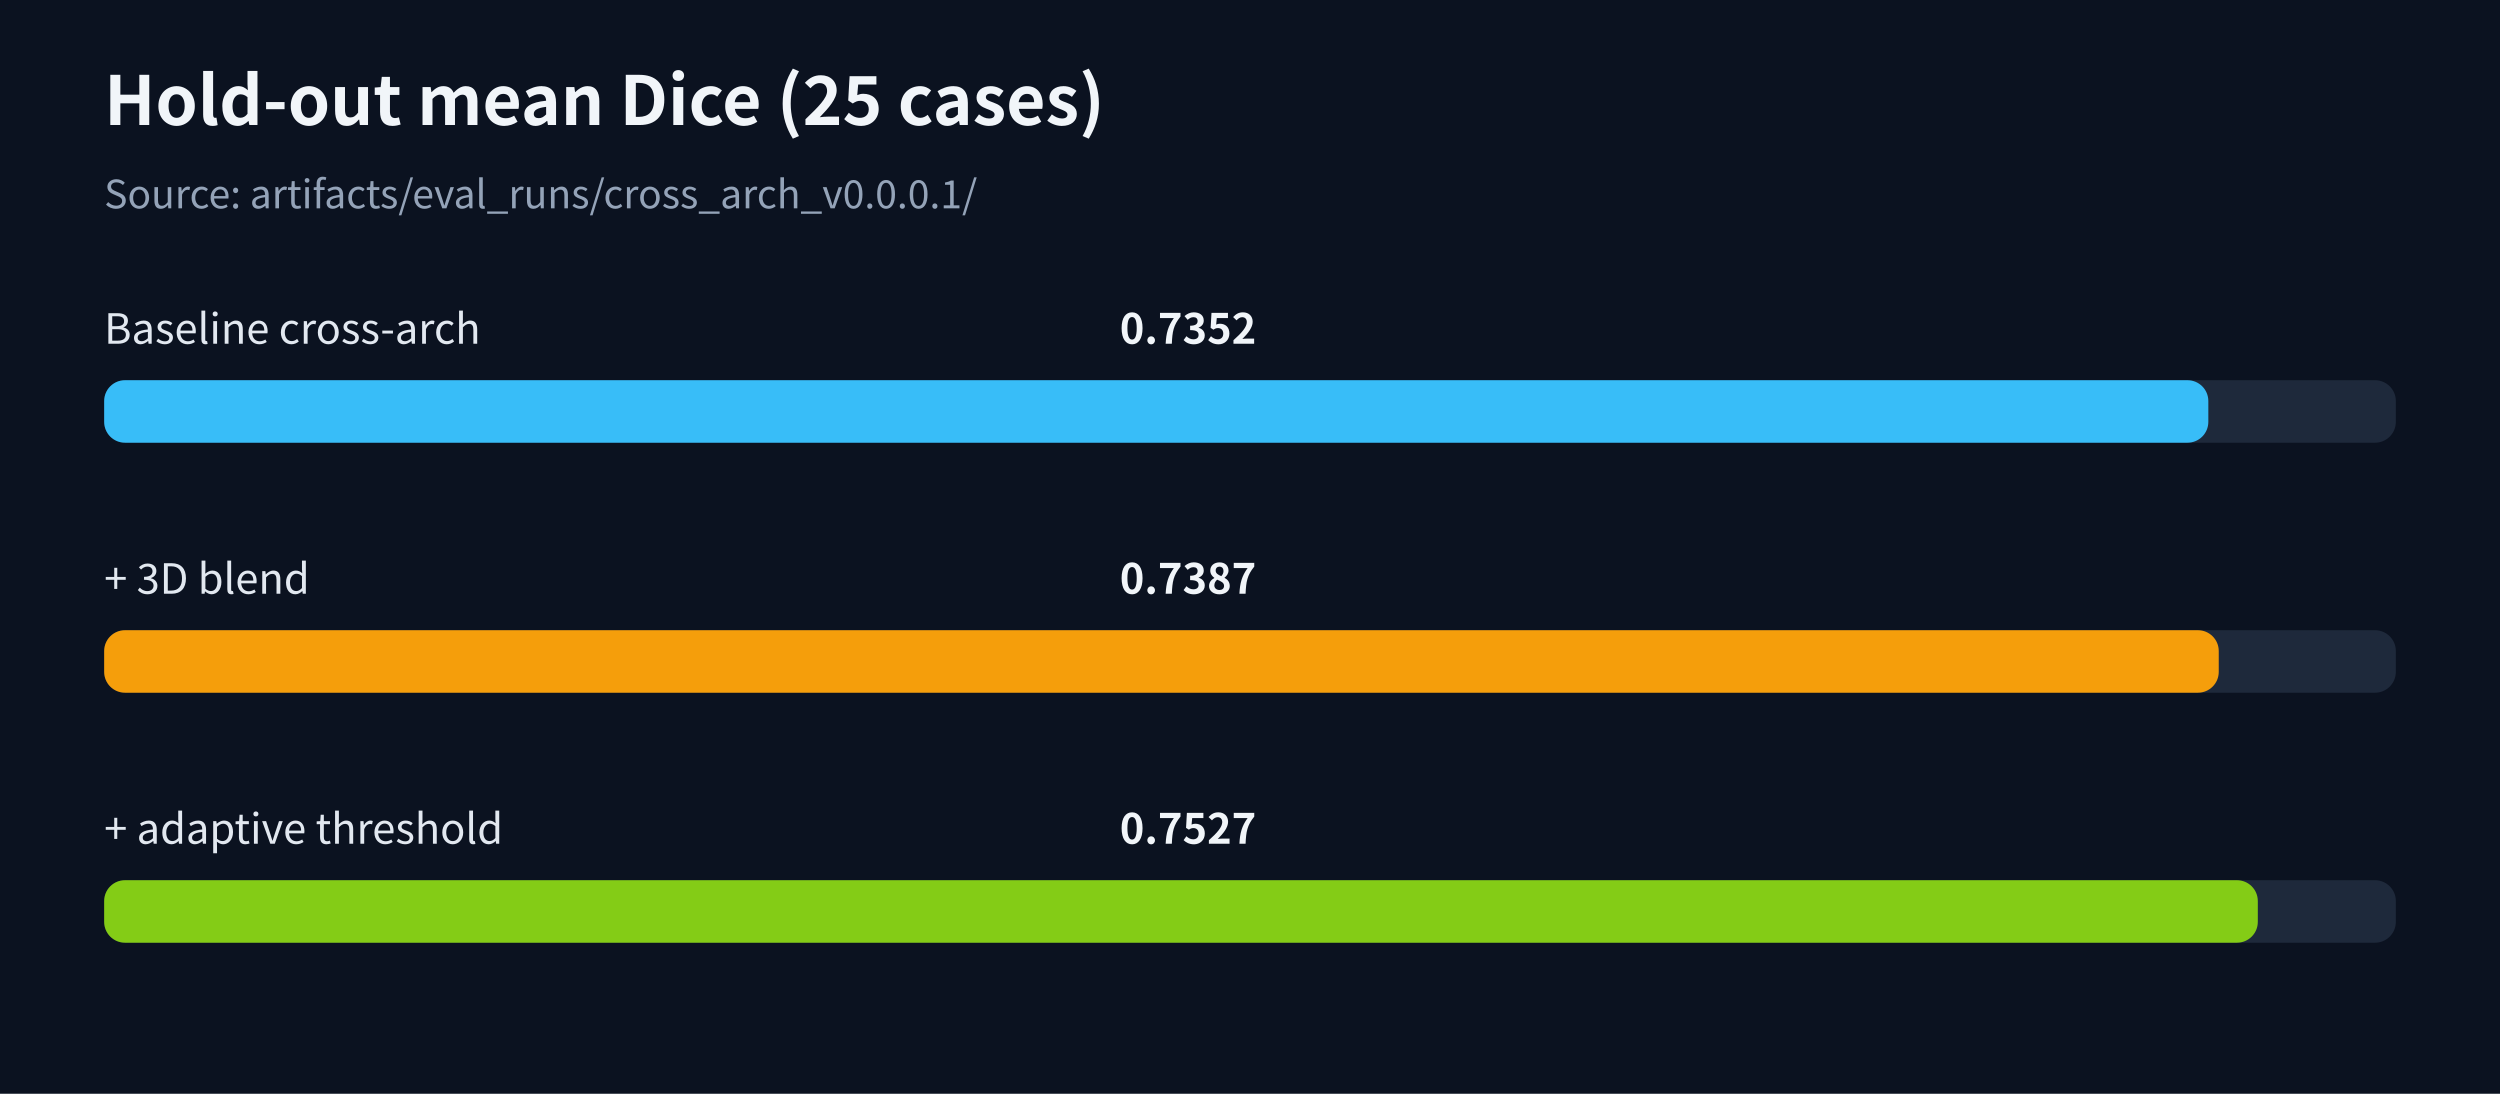
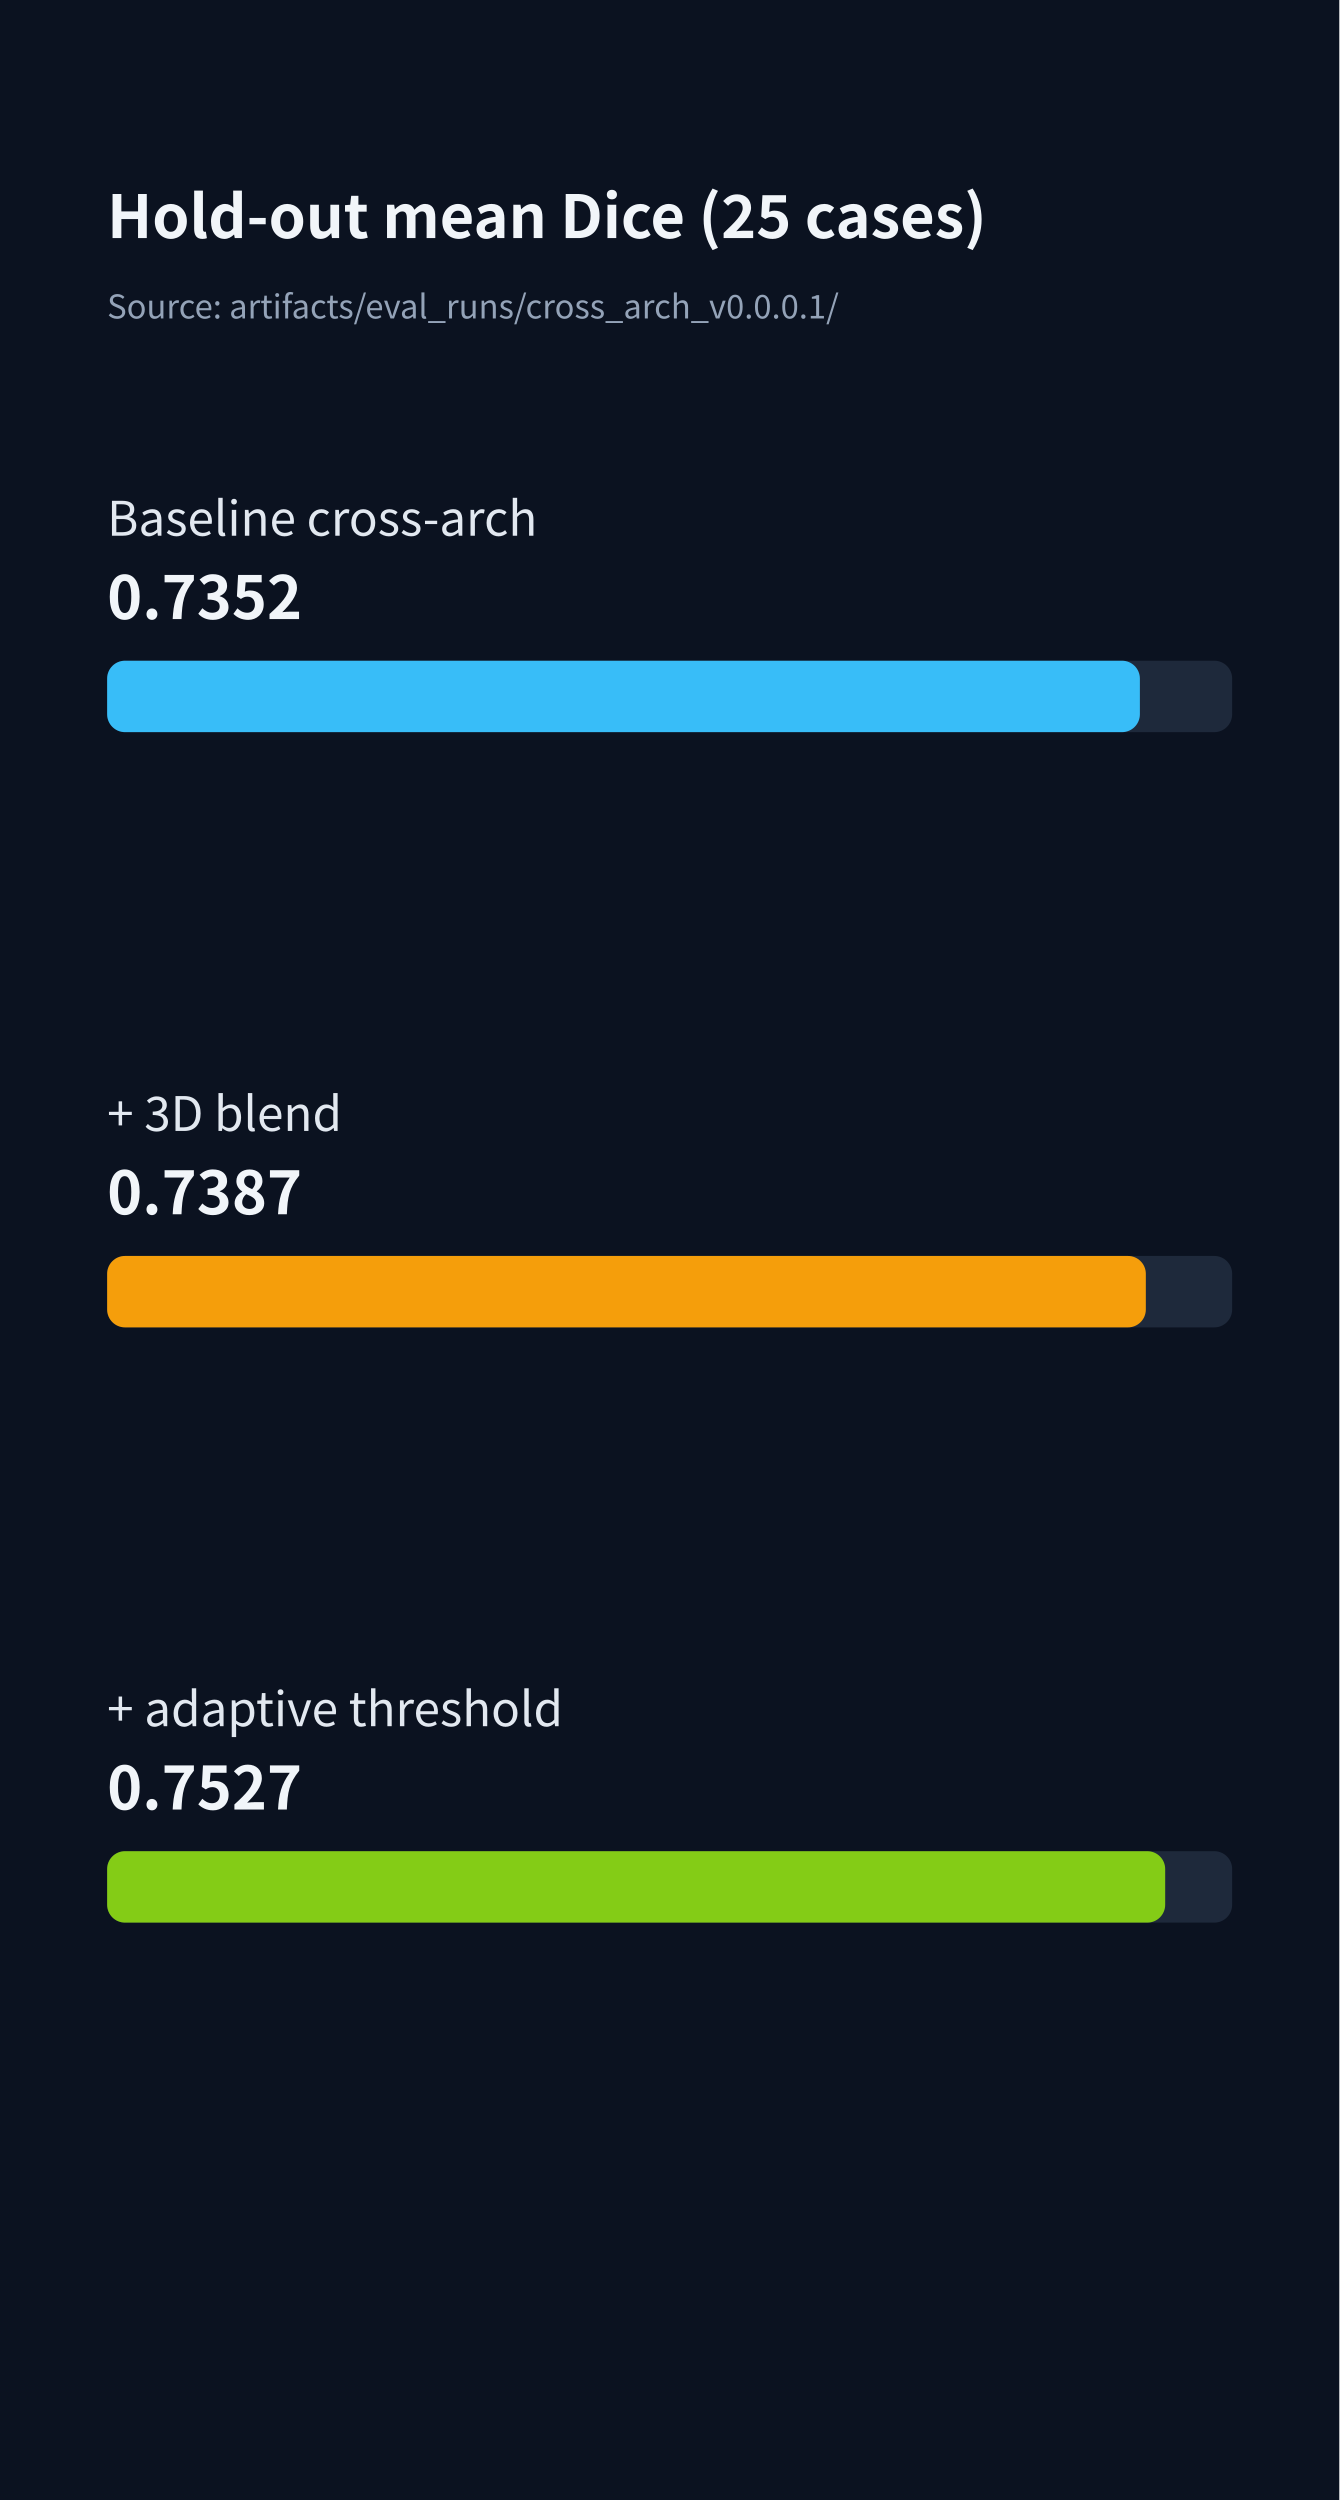
- <svg xmlns="http://www.w3.org/2000/svg" viewBox="0 0 960 420" width="960" height="420" role="img" aria-labelledby="title desc">
-   <rect width="960" height="420" fill="#0B1220" />
+ <svg xmlns="http://www.w3.org/2000/svg" viewBox="0 0 900 1680" width="900" height="1680" role="img" aria-labelledby="title desc">
+   <rect width="900" height="1680" fill="#0B1220" />
  <g font-family="'Hiragino Sans', 'Noto Sans CJK JP', Arial, Helvetica, sans-serif">
-     <text x="40" y="48" fill="#F1F5F9" font-size="26" font-weight="700">Hold-out mean Dice (25 cases)</text>
-     <text x="40" y="80" fill="#94A3B8" font-size="15">Source: artifacts/eval_runs/cross_arch_v0.0.0.1/</text>
-     <text x="40" y="132" fill="#E2E8F0" font-size="16">Baseline cross-arch</text>
-     <text x="430" y="132" fill="#F1F5F9" font-size="16" font-weight="700">0.7352</text>
-     <rect x="40" y="146" width="880" height="24" rx="8" fill="#1E293B" />
-     <rect x="40" y="146" width="808" height="24" rx="8" fill="#38BDF8" />
-     <text x="40" y="228" fill="#E2E8F0" font-size="16">+ 3D blend</text>
-     <text x="430" y="228" fill="#F1F5F9" font-size="16" font-weight="700">0.7387</text>
-     <rect x="40" y="242" width="880" height="24" rx="8" fill="#1E293B" />
-     <rect x="40" y="242" width="812" height="24" rx="8" fill="#F59E0B" />
-     <text x="40" y="324" fill="#E2E8F0" font-size="16">+ adaptive threshold</text>
-     <text x="430" y="324" fill="#F1F5F9" font-size="16" font-weight="700">0.7527</text>
-     <rect x="40" y="338" width="880" height="24" rx="8" fill="#1E293B" />
-     <rect x="40" y="338" width="827" height="24" rx="8" fill="#84CC16" />
+     <text x="72" y="160" fill="#F1F5F9" font-size="40" font-weight="700">Hold-out mean Dice (25 cases)</text>
+     <text x="72" y="214" fill="#94A3B8" font-size="22">Source: artifacts/eval_runs/cross_arch_v0.0.0.1/</text>
+     <text x="72" y="360" fill="#E2E8F0" font-size="32">Baseline cross-arch</text>
+     <text x="72" y="416" fill="#F1F5F9" font-size="40" font-weight="700">0.7352</text>
+     <rect x="72" y="444" width="756" height="48" rx="12" fill="#1E293B" />
+     <rect x="72" y="444" width="694" height="48" rx="12" fill="#38BDF8" />
+     <text x="72" y="760" fill="#E2E8F0" font-size="32">+ 3D blend</text>
+     <text x="72" y="816" fill="#F1F5F9" font-size="40" font-weight="700">0.7387</text>
+     <rect x="72" y="844" width="756" height="48" rx="12" fill="#1E293B" />
+     <rect x="72" y="844" width="698" height="48" rx="12" fill="#F59E0B" />
+     <text x="72" y="1160" fill="#E2E8F0" font-size="32">+ adaptive threshold</text>
+     <text x="72" y="1216" fill="#F1F5F9" font-size="40" font-weight="700">0.7527</text>
+     <rect x="72" y="1244" width="756" height="48" rx="12" fill="#1E293B" />
+     <rect x="72" y="1244" width="711" height="48" rx="12" fill="#84CC16" />
  </g>
</svg>
